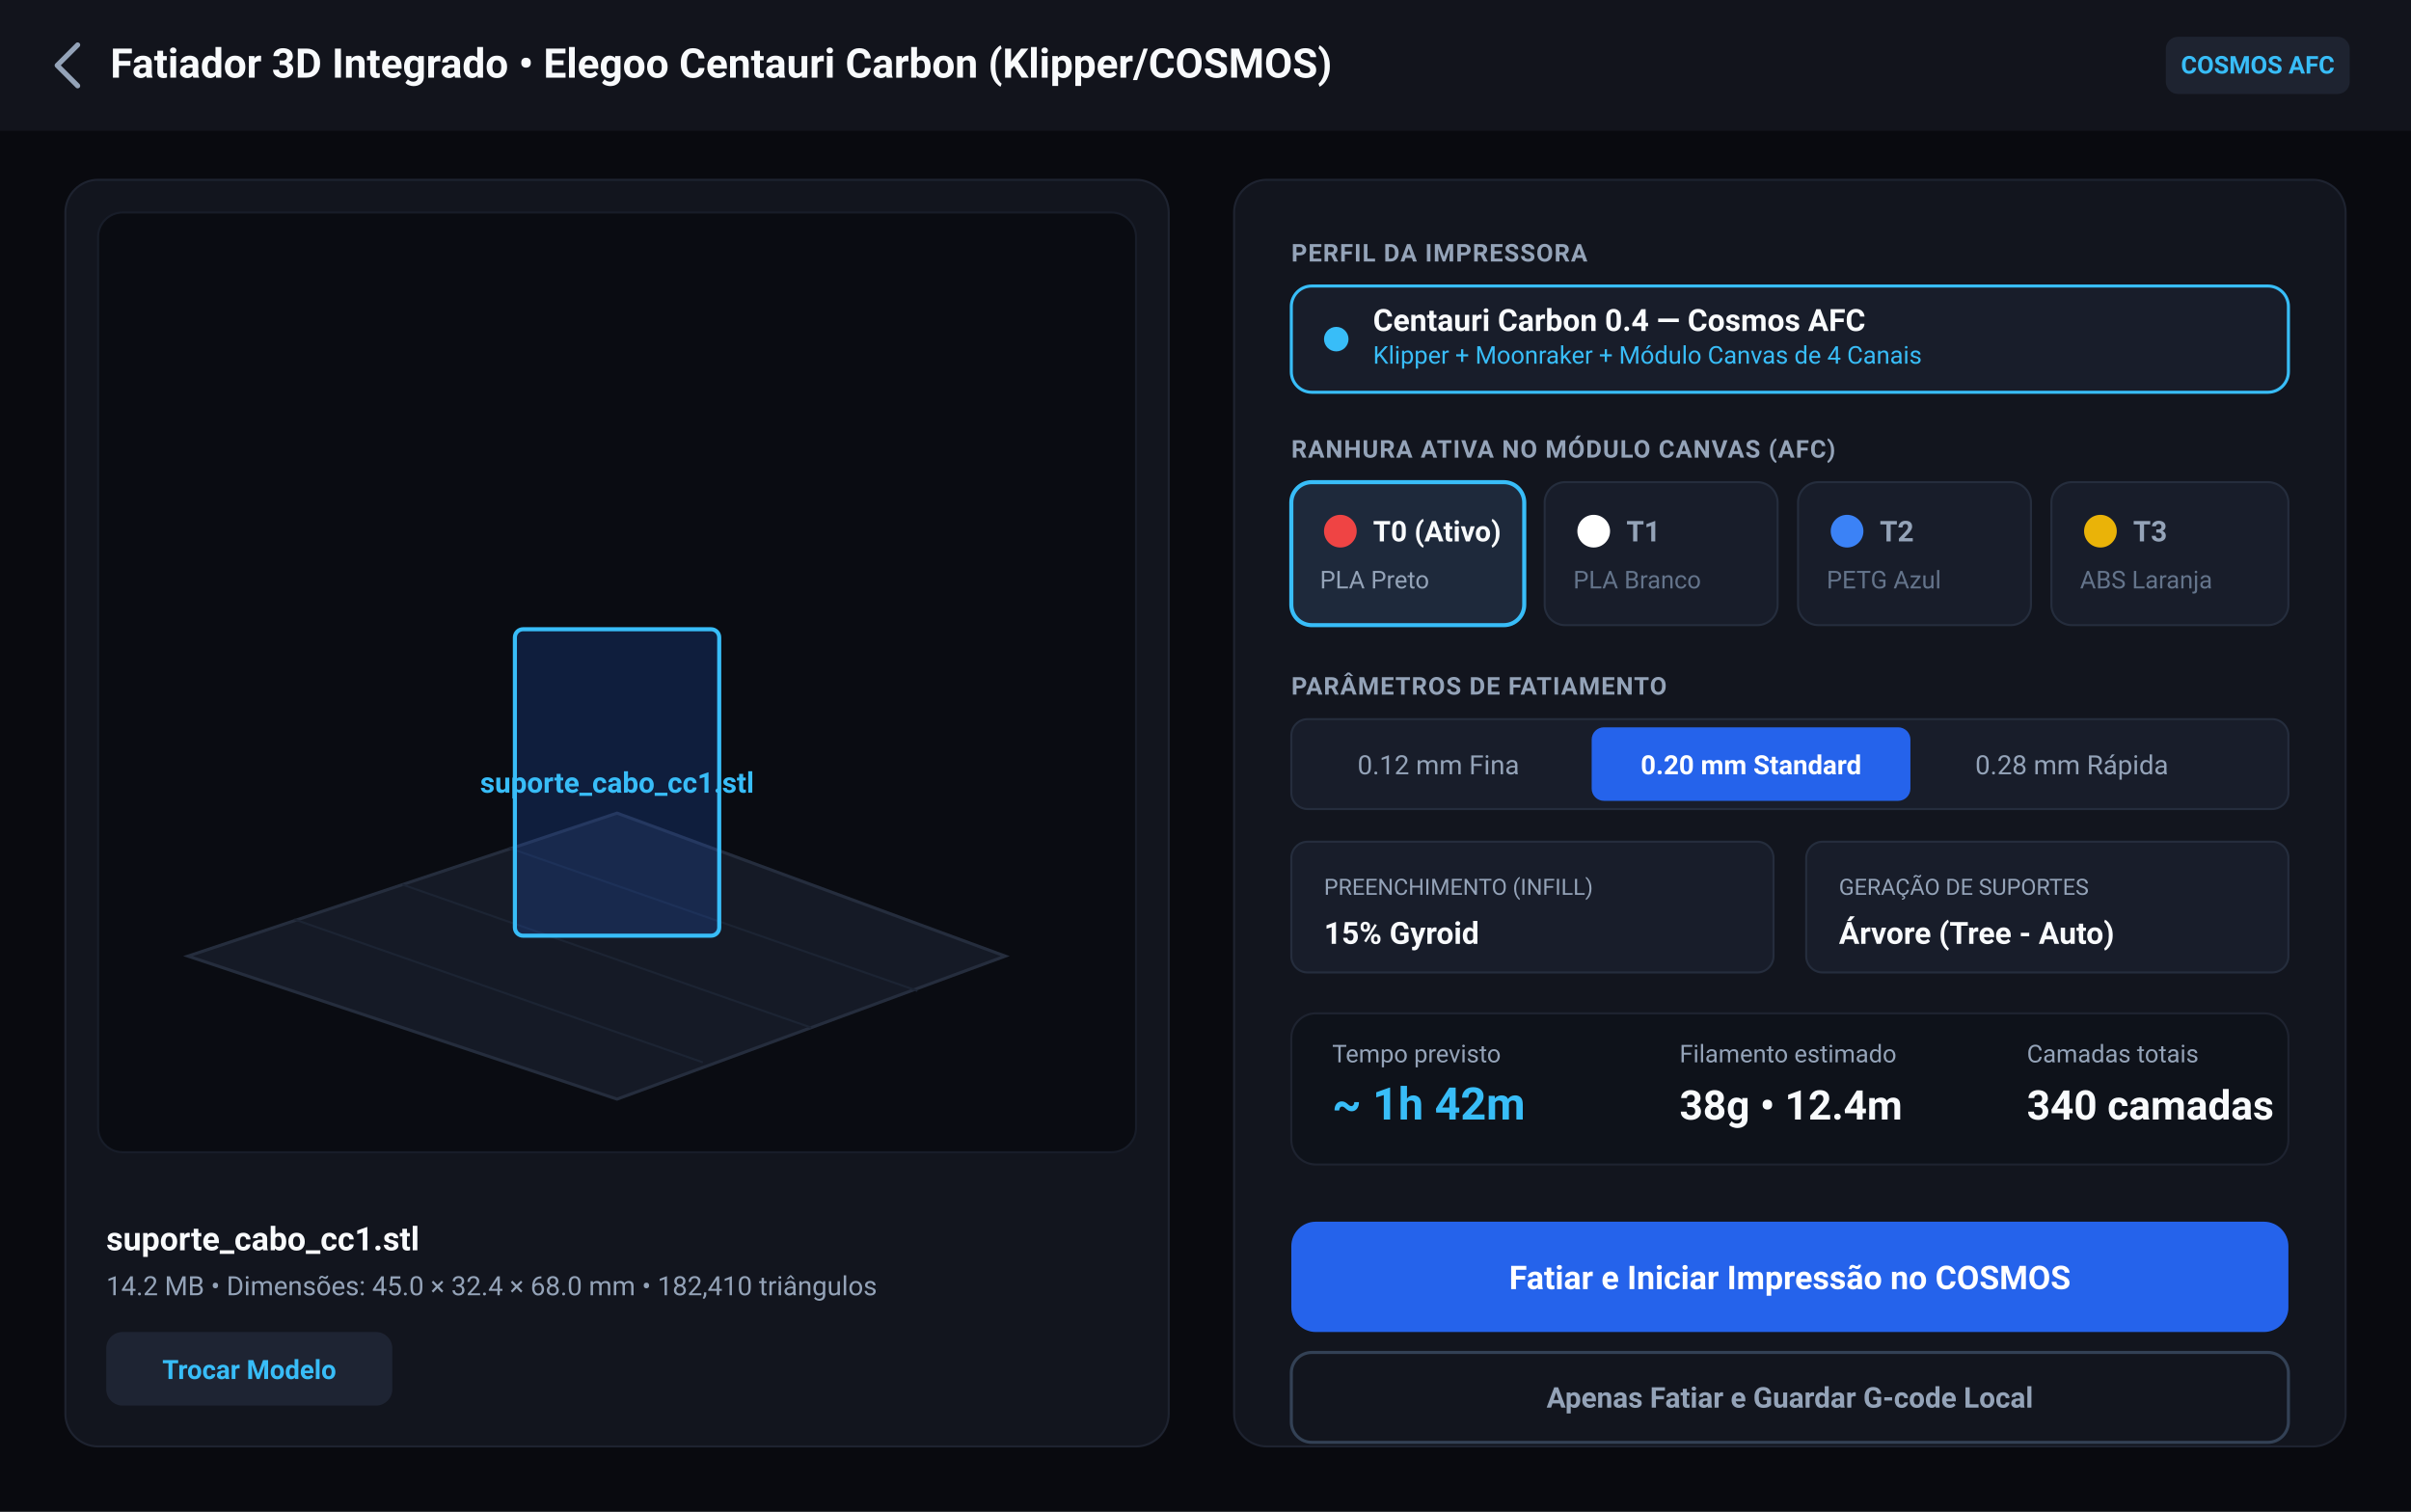
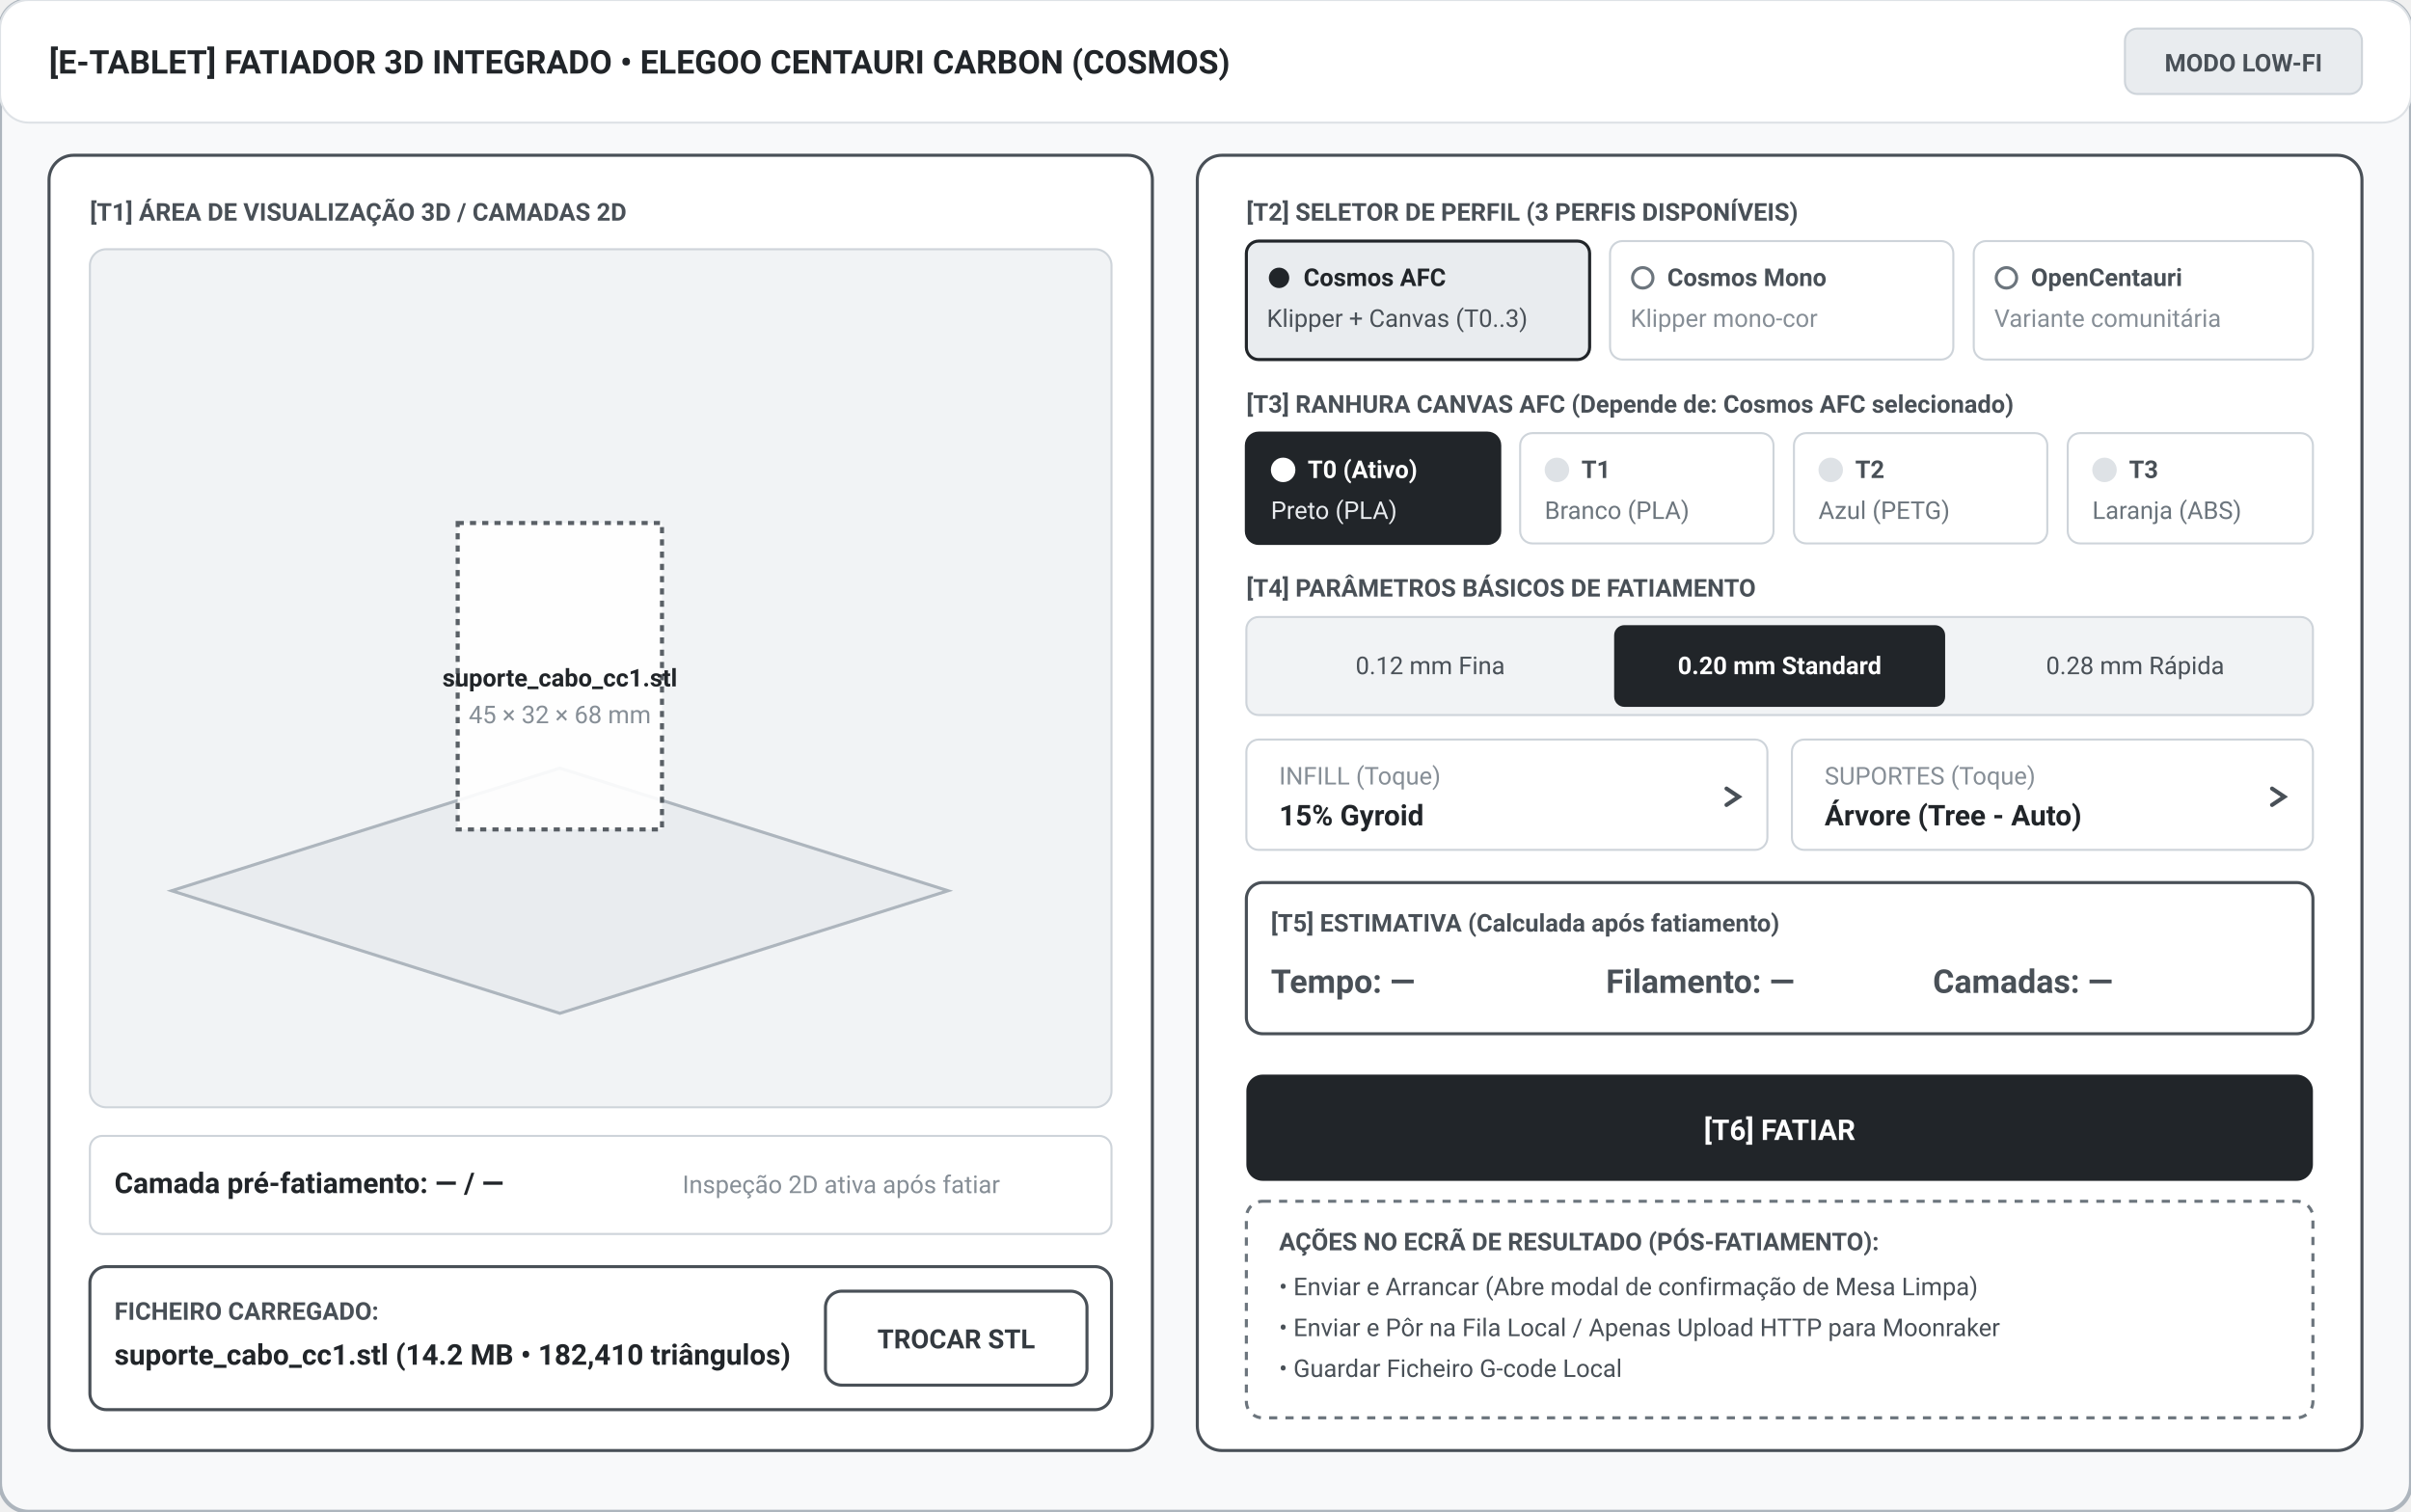
- <svg xmlns="http://www.w3.org/2000/svg" viewBox="0 0 1180 740" width="1180" height="740" font-family="-apple-system, BlinkMacSystemFont, 'Segoe UI', Roboto, Helvetica, Arial, sans-serif">
-   <rect width="1180" height="740" fill="#090A0F" />
-   <rect x="0" y="0" width="1180" height="64" fill="#12141C" />
-   <path d="M 28 32 L 38 22 M 28 32 L 38 42" stroke="#94A3B8" stroke-width="2.5" stroke-linecap="round" />
-   <text x="54" y="38" fill="#F8FAFC" font-size="20" font-weight="700">Fatiador 3D Integrado • Elegoo Centauri Carbon (Klipper/COSMOS)</text>
-   <rect x="1060" y="18" width="90" height="28" rx="6" fill="#1E2330" />
-   <text x="1105" y="36" fill="#38BDF8" font-size="12" font-weight="600" text-anchor="middle">COSMOS AFC</text>
-   <g transform="translate(32, 88)">
-     <rect x="0" y="0" width="540" height="620" rx="16" fill="#12151E" stroke="#1E2330" stroke-width="1" />
-     <rect x="16" y="16" width="508" height="460" rx="12" fill="#0A0C12" stroke="#181D29" stroke-width="1" />
-     <path d="M 60 380 L 270 450 L 460 380 L 270 310 Z" fill="#151A26" stroke="#252D3D" stroke-width="1.5" />
-     <path d="M 165 345 L 365 415 M 112 362 L 312 432 M 217 327 L 417 397" stroke="#1C2433" stroke-width="1" />
-     <rect x="220" y="220" width="100" height="150" fill="#2563EB" opacity="0.2" rx="4" />
-     <rect x="220" y="220" width="100" height="150" fill="none" stroke="#38BDF8" stroke-width="2" rx="4" />
-     <text x="270" y="300" fill="#38BDF8" font-size="14" font-weight="600" text-anchor="middle">suporte_cabo_cc1.stl</text>
-     <g transform="translate(20, 500)">
-       <text x="0" y="24" fill="#F8FAFC" font-size="16" font-weight="600">suporte_cabo_cc1.stl</text>
-       <text x="0" y="46" fill="#94A3B8" font-size="13">14.2 MB • Dimensões: 45.0 × 32.4 × 68.0 mm • 182,410 triângulos</text>
-       <rect x="0" y="64" width="140" height="36" rx="8" fill="#1E2433" />
-       <text x="70" y="87" fill="#38BDF8" font-size="13" font-weight="600" text-anchor="middle">Trocar Modelo</text>
+ <svg xmlns="http://www.w3.org/2000/svg" viewBox="0 0 1180 740" width="1180" height="740" style="background:#ffffff; font-family:-apple-system, BlinkMacSystemFont, 'Segoe UI', Roboto, Helvetica, Arial, sans-serif;">
+   <defs>
+     <style>
+       .screen-bg { fill: #f8f9fa; stroke: #adb5bd; stroke-width: 2; }
+       .header-bg { fill: #ffffff; stroke: #dee2e6; stroke-width: 1; }
+       .header-title { font-size: 16px; font-weight: 700; fill: #212529; }
+       .block-box { fill: #ffffff; stroke: #6c757d; stroke-width: 1.5; stroke-dasharray: 4; }
+       .solid-box { fill: #ffffff; stroke: #495057; stroke-width: 1.5; }
+       .label-num { font-size: 12px; font-weight: 700; fill: #495057; }
+       .text-title { font-size: 14px; font-weight: 700; fill: #212529; }
+       .text-body { font-size: 12px; fill: #495057; }
+       .text-sub { font-size: 12px; fill: #868e96; }
+       .btn-primary { fill: #212529; rx: 8px; }
+       .btn-primary-text { font-size: 14px; font-weight: 700; fill: #ffffff; text-anchor: middle; }
+       .btn-secondary { fill: #ffffff; stroke: #495057; stroke-width: 1.5; rx: 8px; }
+       .btn-secondary-text { font-size: 13px; font-weight: 600; fill: #343a40; text-anchor: middle; }
+       .chevron { fill: none; stroke: #495057; stroke-width: 2; stroke-linecap: round; }
+     </style>
+   </defs>
+   <rect width="1180" height="740" rx="14" class="screen-bg" />
+   <rect width="1180" height="60" rx="14" class="header-bg" />
+   <text x="24" y="36" class="header-title">[E-TABLET] FATIADOR 3D INTEGRADO • ELEGOO CENTAURI CARBON (COSMOS)</text>
+   <rect x="1040" y="14" width="116" height="32" rx="6" fill="#e9ecef" stroke="#ced4da" stroke-width="1" />
+   <text x="1098" y="35" class="label-num" text-anchor="middle">MODO LOW-FI</text>
+   <g transform="translate(24, 76)">
+     <rect width="540" height="634" rx="12" class="solid-box" />
+     <text x="20" y="32" class="label-num">[T1] ÁREA DE VISUALIZAÇÃO 3D / CAMADAS 2D</text>
+     <rect x="20" y="46" width="500" height="420" rx="8" fill="#f1f3f5" stroke="#ced4da" stroke-width="1" />
+     <path d="M 60 360 L 250 420 L 440 360 L 250 300 Z" fill="#e9ecef" stroke="#adb5bd" stroke-width="1.5" />
+     <rect x="200" y="180" width="100" height="150" fill="#ffffff" stroke="#495057" stroke-width="2" stroke-dasharray="3" opacity="0.9" />
+     <text x="250" y="260" font-size="12" font-weight="700" fill="#212529" text-anchor="middle">suporte_cabo_cc1.stl</text>
+     <text x="250" y="278" class="text-sub" text-anchor="middle">45 × 32 × 68 mm</text>
+     <rect x="20" y="480" width="500" height="48" rx="6" fill="#ffffff" stroke="#ced4da" stroke-width="1" />
+     <text x="32" y="508" class="text-title">Camada pré-fatiamento: — / —</text>
+     <text x="310" y="508" class="text-sub">Inspeção 2D ativa após fatiar</text>
+     <rect x="20" y="544" width="500" height="70" rx="8" class="solid-box" />
+     <text x="32" y="570" class="label-num">FICHEIRO CARREGADO:</text>
+     <text x="32" y="592" class="text-title">suporte_cabo_cc1.stl (14.2 MB • 182,410 triângulos)</text>
+     <rect x="380" y="556" width="128" height="46" class="btn-secondary" />
+     <text x="444" y="584" class="btn-secondary-text">TROCAR STL</text>
+   </g>
+   <g transform="translate(586, 76)">
+     <rect width="570" height="634" rx="12" class="solid-box" />
+     <text x="24" y="32" class="label-num">[T2] SELETOR DE PERFIL (3 PERFIS DISPONÍVEIS)</text>
+     <g transform="translate(24, 42)">
+       <rect x="0" y="0" width="168" height="58" rx="6" fill="#e9ecef" stroke="#212529" stroke-width="1.5" />
+       <circle cx="16" cy="18" r="5" fill="#212529" />
+       <text x="28" y="22" font-size="12" font-weight="700" fill="#212529">Cosmos AFC</text>
+       <text x="10" y="42" font-size="12" fill="#495057">Klipper + Canvas (T0..3)</text>
+       <rect x="178" y="0" width="168" height="58" rx="6" fill="#ffffff" stroke="#ced4da" stroke-width="1" />
+       <circle cx="194" cy="18" r="5" fill="none" stroke="#6c757d" stroke-width="1.5" />
+       <text x="206" y="22" font-size="12" font-weight="700" fill="#495057">Cosmos Mono</text>
+       <text x="188" y="42" font-size="12" fill="#868e96">Klipper mono-cor</text>
+       <rect x="356" y="0" width="166" height="58" rx="6" fill="#ffffff" stroke="#ced4da" stroke-width="1" />
+       <circle cx="372" cy="18" r="5" fill="none" stroke="#6c757d" stroke-width="1.5" />
+       <text x="384" y="22" font-size="12" font-weight="700" fill="#495057">OpenCentauri</text>
+       <text x="366" y="42" font-size="12" fill="#868e96">Variante comunitária</text>
    </g>
-   </g>
-   <g transform="translate(604, 88)">
-     <rect x="0" y="0" width="544" height="620" rx="16" fill="#12151E" stroke="#1E2330" stroke-width="1" />
-     <text x="28" y="40" fill="#94A3B8" font-size="12" font-weight="700" letter-spacing="0.5">PERFIL DA IMPRESSORA</text>
-     <rect x="28" y="52" width="488" height="52" rx="10" fill="#181D2A" stroke="#38BDF8" stroke-width="1.5" />
-     <circle cx="50" cy="78" r="6" fill="#38BDF8" />
-     <text x="68" y="74" fill="#F8FAFC" font-size="15" font-weight="600">Centauri Carbon 0.4 — Cosmos AFC</text>
-     <text x="68" y="90" fill="#38BDF8" font-size="12">Klipper + Moonraker + Módulo Canvas de 4 Canais</text>
-     <text x="28" y="136" fill="#94A3B8" font-size="12" font-weight="700" letter-spacing="0.5">RANHURA ATIVA NO MÓDULO CANVAS (AFC)</text>
-     <g transform="translate(28, 148)">
-       <rect x="0" y="0" width="114" height="70" rx="10" fill="#1E293B" stroke="#38BDF8" stroke-width="2" />
-       <circle cx="24" cy="24" r="8" fill="#EF4444" />
-       <text x="40" y="29" fill="#F8FAFC" font-size="14" font-weight="700">T0 (Ativo)</text>
-       <text x="14" y="52" fill="#94A3B8" font-size="12">PLA Preto</text>
-       <rect x="124" y="0" width="114" height="70" rx="10" fill="#181D2A" stroke="#252D3D" stroke-width="1" />
-       <circle cx="148" cy="24" r="8" fill="#FFFFFF" />
-       <text x="164" y="29" fill="#94A3B8" font-size="14" font-weight="700">T1</text>
-       <text x="138" y="52" fill="#64748B" font-size="12">PLA Branco</text>
-       <rect x="248" y="0" width="114" height="70" rx="10" fill="#181D2A" stroke="#252D3D" stroke-width="1" />
-       <circle cx="272" cy="24" r="8" fill="#3B82F6" />
-       <text x="288" y="29" fill="#94A3B8" font-size="14" font-weight="700">T2</text>
-       <text x="262" y="52" fill="#64748B" font-size="12">PETG Azul</text>
-       <rect x="372" y="0" width="116" height="70" rx="10" fill="#181D2A" stroke="#252D3D" stroke-width="1" />
-       <circle cx="396" cy="24" r="8" fill="#EAB308" />
-       <text x="412" y="29" fill="#94A3B8" font-size="14" font-weight="700">T3</text>
-       <text x="386" y="52" fill="#64748B" font-size="12">ABS Laranja</text>
+     <text x="24" y="126" class="label-num">[T3] RANHURA CANVAS AFC (Depende de: Cosmos AFC selecionado)</text>
+     <g transform="translate(24, 136)">
+       <rect x="0" y="0" width="124" height="54" rx="6" fill="#212529" stroke="#212529" stroke-width="1.5" />
+       <circle cx="18" cy="18" r="6" fill="#ffffff" />
+       <text x="30" y="22" font-size="12" font-weight="700" fill="#ffffff">T0 (Ativo)</text>
+       <text x="12" y="42" font-size="12" fill="#e9ecef">Preto (PLA)</text>
+       <rect x="134" y="0" width="124" height="54" rx="6" fill="#ffffff" stroke="#ced4da" stroke-width="1" />
+       <circle cx="152" cy="18" r="6" fill="#dee2e6" />
+       <text x="164" y="22" font-size="12" font-weight="700" fill="#495057">T1</text>
+       <text x="146" y="42" font-size="12" fill="#6c757d">Branco (PLA)</text>
+       <rect x="268" y="0" width="124" height="54" rx="6" fill="#ffffff" stroke="#ced4da" stroke-width="1" />
+       <circle cx="286" cy="18" r="6" fill="#dee2e6" />
+       <text x="298" y="22" font-size="12" font-weight="700" fill="#495057">T2</text>
+       <text x="280" y="42" font-size="12" fill="#6c757d">Azul (PETG)</text>
+       <rect x="402" y="0" width="120" height="54" rx="6" fill="#ffffff" stroke="#ced4da" stroke-width="1" />
+       <circle cx="420" cy="18" r="6" fill="#dee2e6" />
+       <text x="432" y="22" font-size="12" font-weight="700" fill="#495057">T3</text>
+       <text x="414" y="42" font-size="12" fill="#6c757d">Laranja (ABS)</text>
    </g>
-     <text x="28" y="252" fill="#94A3B8" font-size="12" font-weight="700" letter-spacing="0.5">PARÂMETROS DE FATIAMENTO</text>
-     <rect x="28" y="264" width="488" height="44" rx="8" fill="#181D2A" stroke="#252D3D" stroke-width="1" />
-     <rect x="175" y="268" width="156" height="36" rx="6" fill="#2563EB" />
-     <text x="100" y="291" fill="#94A3B8" font-size="13" text-anchor="middle">0.12 mm Fina</text>
-     <text x="253" y="291" fill="#FFFFFF" font-size="13" font-weight="600" text-anchor="middle">0.20 mm Standard</text>
-     <text x="410" y="291" fill="#94A3B8" font-size="13" text-anchor="middle">0.28 mm Rápida</text>
-     <g transform="translate(28, 324)">
-       <rect x="0" y="0" width="236" height="64" rx="8" fill="#181D2A" stroke="#252D3D" stroke-width="1" />
-       <text x="16" y="26" fill="#94A3B8" font-size="11">PREENCHIMENTO (INFILL)</text>
-       <text x="16" y="50" fill="#F8FAFC" font-size="15" font-weight="600">15% Gyroid</text>
-       <rect x="252" y="0" width="236" height="64" rx="8" fill="#181D2A" stroke="#252D3D" stroke-width="1" />
-       <text x="268" y="26" fill="#94A3B8" font-size="11">GERAÇÃO DE SUPORTES</text>
-       <text x="268" y="50" fill="#F8FAFC" font-size="15" font-weight="600">Árvore (Tree - Auto)</text>
+     <text x="24" y="216" class="label-num">[T4] PARÂMETROS BÁSICOS DE FATIAMENTO</text>
+     <g transform="translate(24, 226)">
+       <rect x="0" y="0" width="522" height="48" rx="6" fill="#f1f3f5" stroke="#ced4da" stroke-width="1" />
+       <rect x="180" y="4" width="162" height="40" rx="5" fill="#212529" />
+       <text x="90" y="28" class="text-body" text-anchor="middle">0.12 mm Fina</text>
+       <text x="261" y="28" font-size="12" font-weight="700" fill="#ffffff" text-anchor="middle">0.20 mm Standard</text>
+       <text x="435" y="28" class="text-body" text-anchor="middle">0.28 mm Rápida</text>
    </g>
-     <rect x="28" y="408" width="488" height="74" rx="12" fill="#0E121A" stroke="#1E2330" stroke-width="1" />
-     <g transform="translate(48, 432)">
-       <text x="0" y="0" fill="#94A3B8" font-size="12">Tempo previsto</text>
-       <text x="0" y="28" fill="#38BDF8" font-size="22" font-weight="700">~ 1h 42m</text>
-       <text x="170" y="0" fill="#94A3B8" font-size="12">Filamento estimado</text>
-       <text x="170" y="28" fill="#F8FAFC" font-size="20" font-weight="600">38g • 12.4m</text>
-       <text x="340" y="0" fill="#94A3B8" font-size="12">Camadas totais</text>
-       <text x="340" y="28" fill="#F8FAFC" font-size="20" font-weight="600">340 camadas</text>
+     <g transform="translate(24, 286)">
+       <rect x="0" y="0" width="255" height="54" rx="6" fill="#ffffff" stroke="#ced4da" stroke-width="1" />
+       <text x="16" y="22" class="text-sub">INFILL (Toque)</text>
+       <text x="16" y="42" class="text-title">15% Gyroid</text>
+       <path d="M 235 24 L 241 28 L 235 32" class="chevron" />
+       <rect x="267" y="0" width="255" height="54" rx="6" fill="#ffffff" stroke="#ced4da" stroke-width="1" />
+       <text x="283" y="22" class="text-sub">SUPORTES (Toque)</text>
+       <text x="283" y="42" class="text-title">Árvore (Tree - Auto)</text>
+       <path d="M 502 24 L 508 28 L 502 32" class="chevron" />
    </g>
-     <g transform="translate(28, 510)">
-       <rect x="0" y="0" width="488" height="54" rx="12" fill="#2563EB" />
-       <text x="244" y="33" fill="#FFFFFF" font-size="16" font-weight="700" text-anchor="middle">Fatiar e Iniciar Impressão no COSMOS</text>
-       <rect x="0" y="64" width="488" height="44" rx="10" fill="none" stroke="#334155" stroke-width="1.5" />
-       <text x="244" y="91" fill="#94A3B8" font-size="14" font-weight="600" text-anchor="middle">Apenas Fatiar e Guardar G-code Local</text>
+     <rect x="24" y="356" width="522" height="74" rx="8" class="solid-box" />
+     <text x="36" y="380" class="label-num">[T5] ESTIMATIVA (Calculada após fatiamento)</text>
+     <text x="36" y="410" font-size="16" font-weight="700" fill="#495057">Tempo: —</text>
+     <text x="200" y="410" font-size="16" font-weight="700" fill="#495057">Filamento: —</text>
+     <text x="360" y="410" font-size="16" font-weight="700" fill="#495057">Camadas: —</text>
+     <g transform="translate(24, 450)">
+       <rect x="0" y="0" width="522" height="52" class="btn-primary" />
+       <text x="261" y="32" class="btn-primary-text">[T6] FATIAR</text>
+       <rect x="0" y="62" width="522" height="106" rx="8" class="block-box" />
+       <text x="16" y="86" class="label-num">AÇÕES NO ECRÃ DE RESULTADO (PÓS-FATIAMENTO):</text>
+       <text x="16" y="108" class="text-body">• Enviar e Arrancar (Abre modal de confirmação de Mesa Limpa)</text>
+       <text x="16" y="128" class="text-body">• Enviar e Pôr na Fila Local / Apenas Upload HTTP para Moonraker</text>
+       <text x="16" y="148" class="text-body">• Guardar Ficheiro G-code Local</text>
    </g>
  </g>
</svg>
